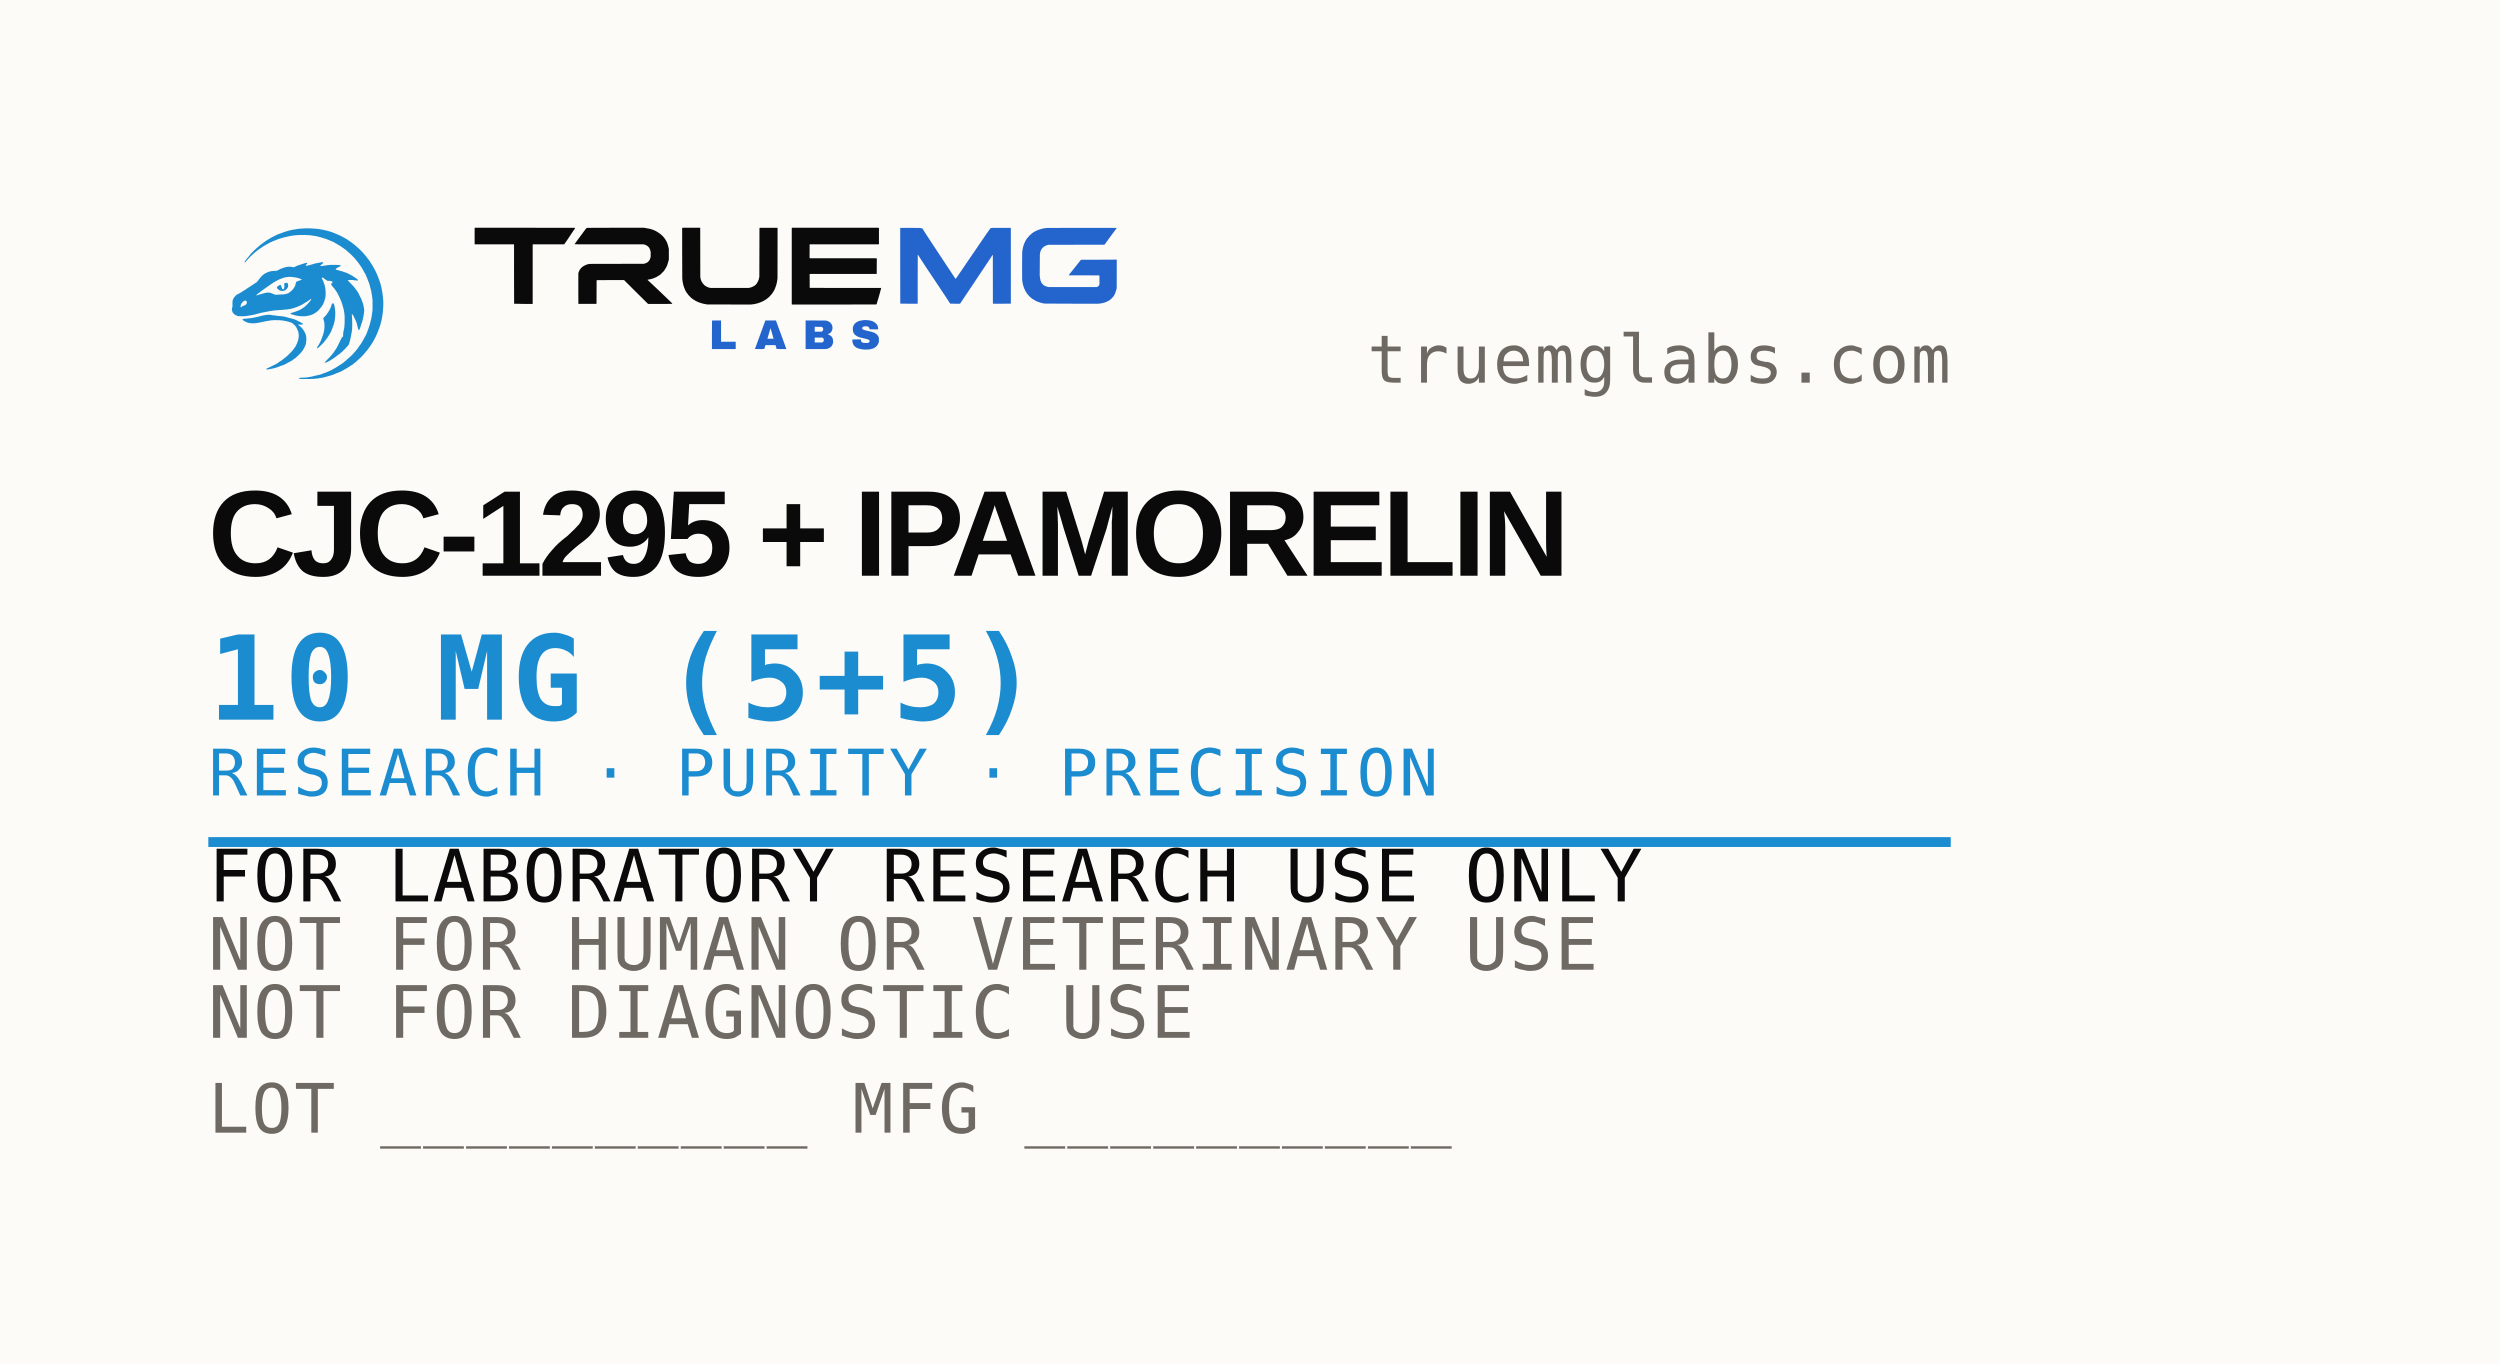
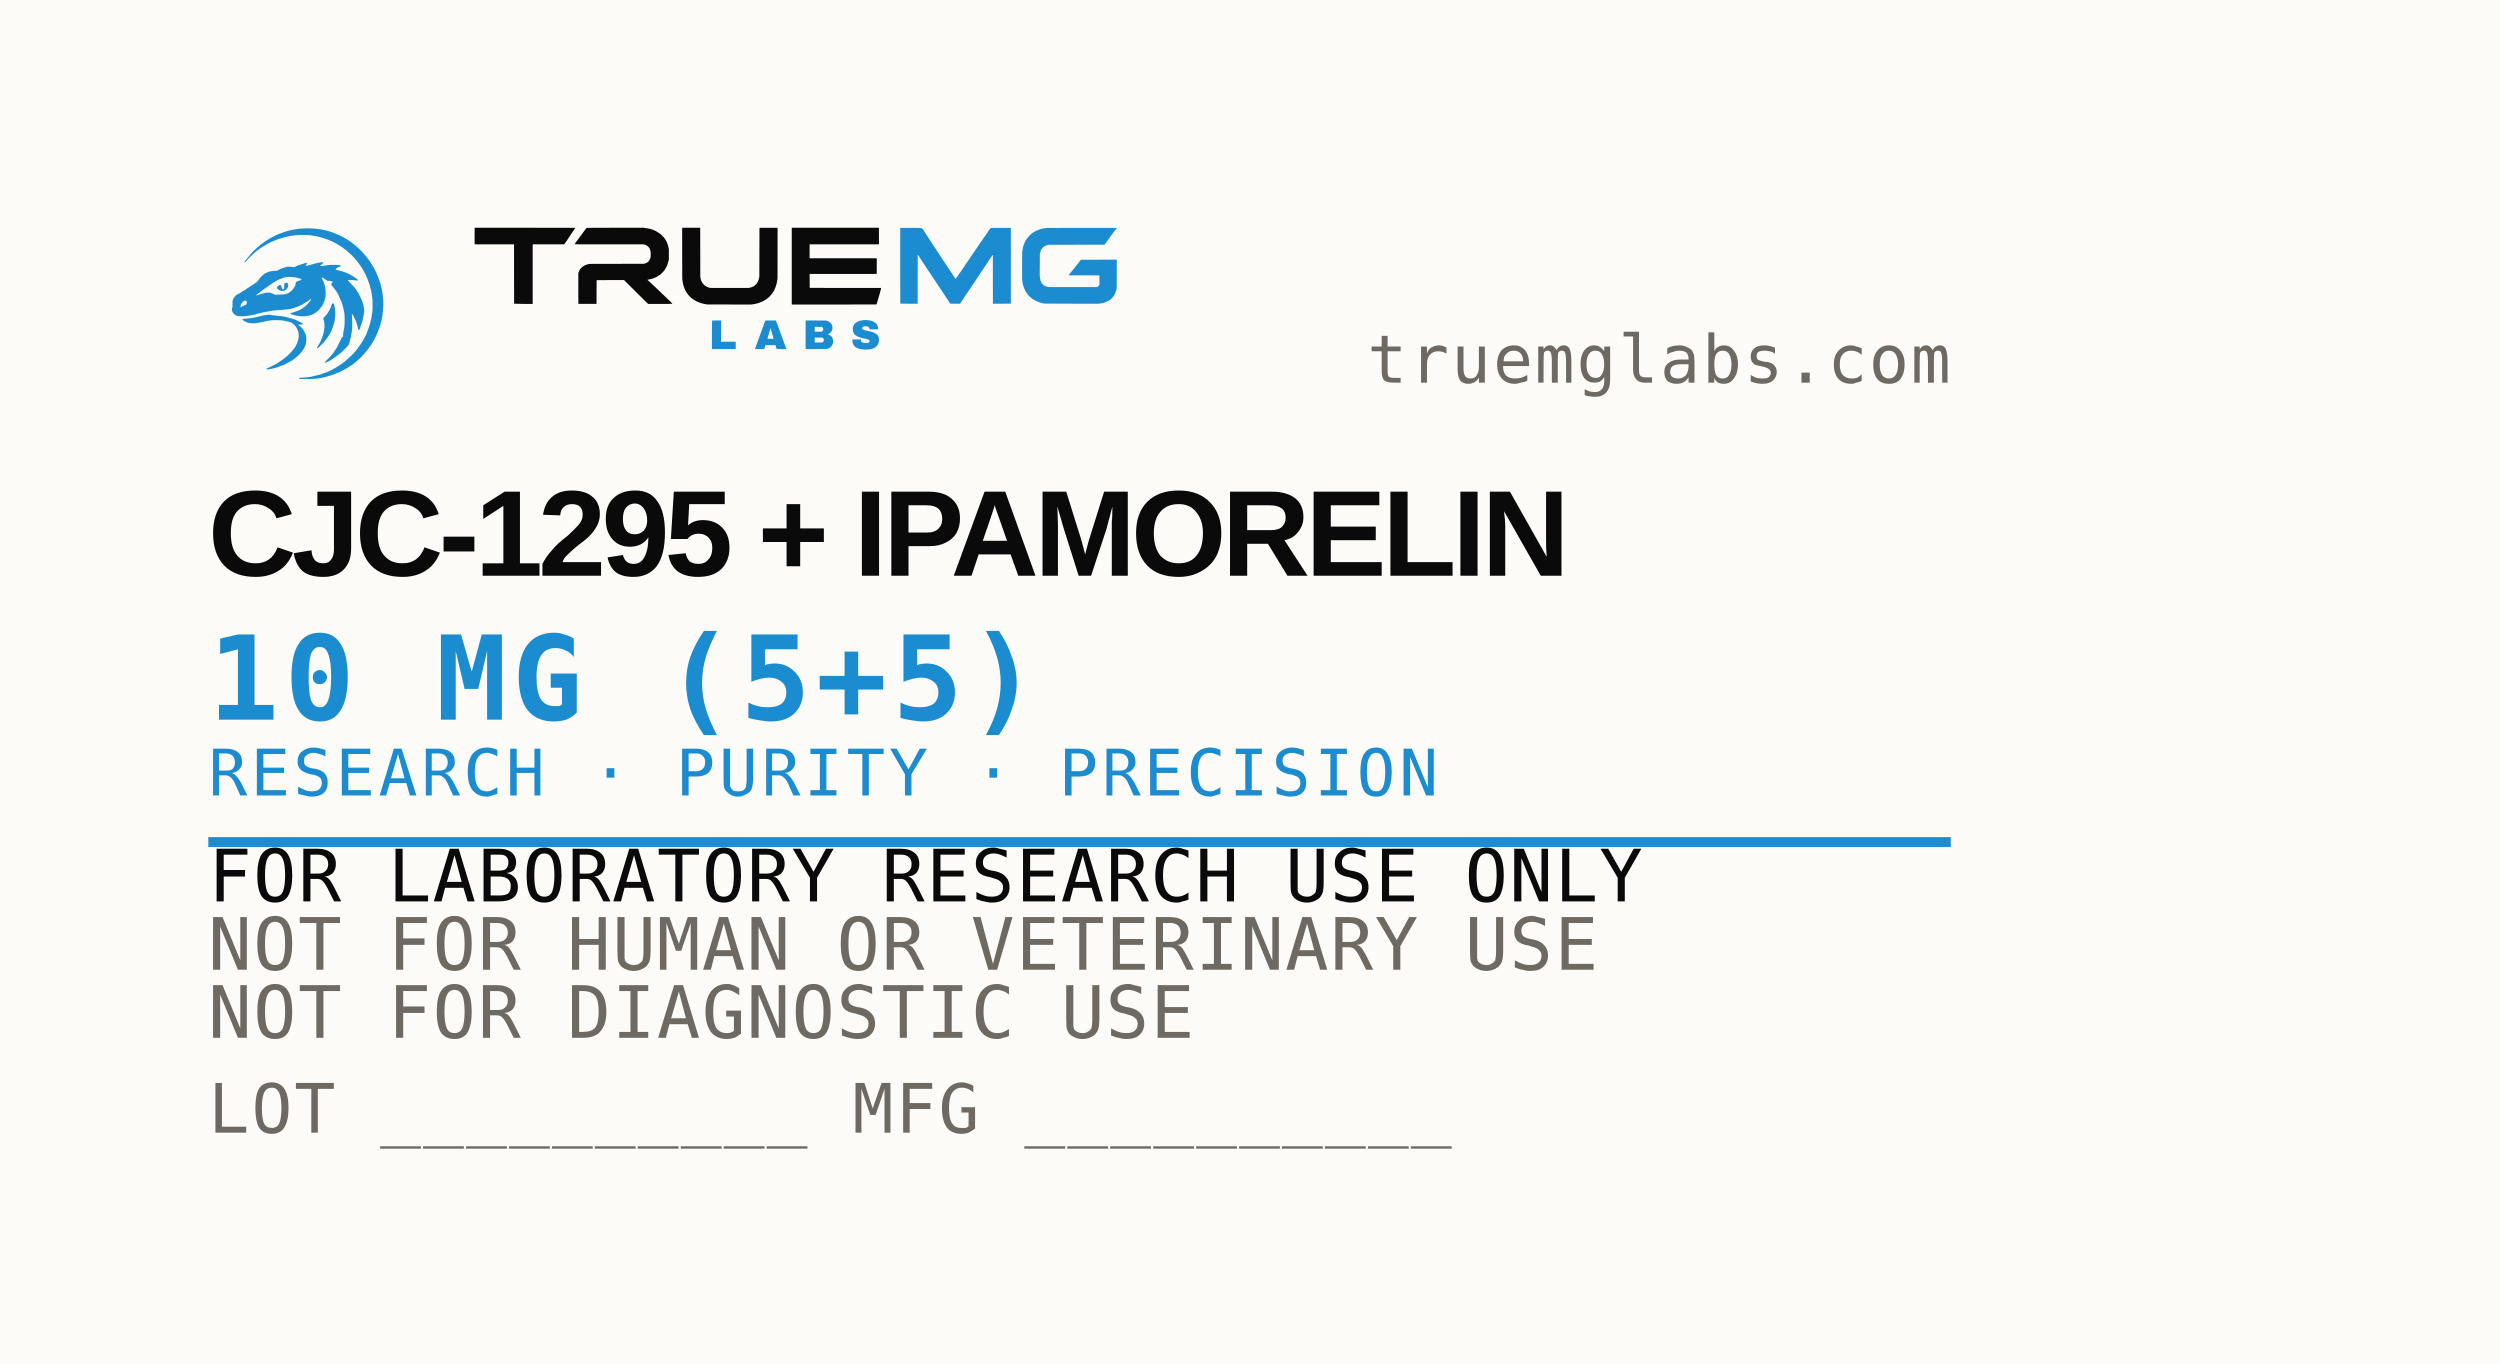
<svg xmlns="http://www.w3.org/2000/svg" width="66.0mm" height="36.0mm" viewBox="0 0 66.0 36.0">
  <rect x="0" y="0" width="66.0" height="36.0" fill="#FCFBF8" />
  <g transform="translate(5.500,5.300) scale(0.0035)">
    <g transform="translate(0,1600) scale(0.5673759,-0.5673759)" fill="#1C8CD0" stroke="none">
      <path d="M1285 2453 c-13 0 -30 -1 -36 -2 -7 0 -17 -1 -23 -2 -26 -1 -32 -2 -58 -7 -8 -2 -22 -4 -31 -5 -9 -1 -24 -4 -34 -6 -10 -3 -21 -6 -26 -6 -5 -1 -12 -4 -16 -5 -5 -2 -15 -4 -22 -6 -7 -2 -17 -5 -22 -7 -5 -2 -13 -5 -18 -6 -5 -2 -12 -5 -15 -6 -3 -2 -12 -5 -18 -7 -7 -2 -14 -4 -15 -5 -2 -1 -8 -3 -14 -5 -5 -2 -12 -5 -15 -6 -2 -2 -7 -4 -10 -4 -6 -2 -15 -7 -21 -10 -1 -1 -6 -3 -9 -5 -4 -1 -9 -4 -12 -6 -4 -2 -9 -5 -13 -6 -3 -2 -8 -4 -10 -5 -2 -1 -7 -4 -12 -7 -12 -7 -19 -11 -30 -18 -5 -3 -10 -6 -10 -6 -1 0 -5 -2 -9 -5 -5 -3 -13 -9 -18 -12 -19 -12 -30 -19 -35 -24 -3 -3 -7 -6 -8 -7 -2 -1 -6 -3 -8 -6 -3 -2 -8 -5 -10 -7 -2 -1 -7 -4 -9 -6 -11 -9 -15 -13 -18 -15 -2 -2 -9 -7 -14 -12 -6 -6 -13 -12 -17 -15 -22 -18 -67 -61 -78 -75 -2 -4 -8 -10 -11 -13 -3 -4 -7 -8 -8 -10 -4 -6 -15 -20 -18 -22 -2 -2 -5 -6 -8 -9 -2 -4 -6 -8 -8 -10 -5 -6 -13 -15 -16 -20 -2 -3 -4 -6 -5 -7 -1 -1 -3 -4 -5 -6 -1 -3 -4 -8 -7 -11 -3 -4 -4 -6 -4 -9 0 -3 1 -4 4 -4 2 0 4 1 10 8 4 4 9 10 11 13 4 6 24 28 28 31 2 1 7 6 12 12 11 13 12 15 36 35 2 3 10 10 17 16 7 7 19 17 26 23 7 6 18 15 25 20 10 9 16 13 31 23 9 5 13 8 21 13 22 16 34 24 56 36 21 11 30 16 32 18 2 1 7 4 12 6 5 3 11 6 13 8 3 1 9 4 13 6 5 2 10 4 11 5 2 1 9 4 16 7 13 5 21 8 37 15 4 2 11 5 15 6 4 1 13 5 20 8 8 3 15 5 16 5 0 0 7 2 15 5 7 2 18 5 24 7 6 1 16 4 22 6 7 2 17 5 23 6 14 3 21 4 32 7 4 2 13 4 19 4 5 1 11 3 13 3 2 1 11 2 20 3 9 1 21 3 26 4 10 2 24 3 76 6 30 1 38 1 67 0 69 -2 94 -5 101 -8 1 0 5 -1 10 -1 4 -1 12 -2 19 -3 6 -1 17 -3 25 -4 8 -2 19 -4 24 -6 6 -2 16 -4 23 -6 8 -1 18 -4 24 -6 6 -2 11 -4 12 -4 2 0 17 -5 23 -8 2 0 9 -3 15 -4 6 -2 14 -5 17 -6 2 -2 9 -4 15 -6 6 -2 13 -4 16 -6 3 -2 10 -5 16 -7 6 -2 14 -6 19 -8 17 -8 34 -16 35 -16 0 0 5 -3 9 -6 5 -3 11 -6 14 -8 2 -1 6 -3 8 -4 1 -2 5 -4 8 -5 3 -2 8 -5 10 -7 4 -3 23 -13 34 -19 2 -1 5 -3 7 -5 3 -2 7 -5 9 -6 2 -1 7 -5 12 -9 5 -4 11 -8 15 -10 3 -3 7 -6 9 -8 3 -1 7 -4 11 -6 3 -3 8 -7 12 -10 3 -3 9 -9 14 -13 37 -32 31 -26 60 -54 33 -33 48 -49 67 -74 9 -12 13 -17 22 -28 2 -3 7 -10 12 -17 11 -16 19 -28 24 -34 2 -3 6 -8 8 -13 2 -4 5 -8 6 -9 0 -1 2 -4 3 -6 1 -2 5 -8 7 -12 7 -12 14 -25 19 -35 2 -5 6 -11 8 -13 2 -3 5 -9 7 -13 2 -5 4 -9 5 -11 1 -2 12 -27 16 -38 1 -4 3 -9 5 -11 2 -5 8 -22 8 -24 0 -1 2 -6 5 -11 3 -6 6 -15 8 -20 1 -5 4 -14 6 -19 1 -5 4 -13 5 -18 1 -5 3 -12 4 -16 3 -7 10 -37 12 -45 0 -3 1 -7 2 -10 1 -4 2 -9 2 -12 1 -7 6 -33 9 -52 3 -16 6 -39 7 -57 1 -21 1 -101 0 -122 -1 -23 -5 -52 -8 -66 0 -4 -2 -13 -3 -22 -2 -16 -5 -33 -7 -40 -1 -2 -3 -9 -4 -14 -1 -6 -3 -13 -4 -16 -4 -14 -8 -31 -10 -41 -2 -5 -4 -12 -5 -15 -1 -3 -4 -11 -6 -18 -1 -7 -4 -16 -6 -20 -2 -4 -5 -12 -6 -16 -3 -10 -11 -30 -15 -40 -2 -4 -6 -13 -8 -21 -3 -7 -7 -14 -8 -16 -1 -1 -3 -5 -5 -9 -2 -4 -5 -9 -7 -12 -2 -3 -6 -9 -8 -14 -2 -5 -4 -9 -5 -10 -2 -3 -13 -22 -16 -30 -3 -4 -5 -9 -7 -11 -1 -3 -4 -7 -6 -10 -1 -3 -5 -8 -7 -12 -7 -9 -19 -26 -36 -50 -5 -8 -11 -16 -13 -20 -3 -3 -9 -11 -14 -17 -20 -25 -24 -30 -42 -49 -23 -23 -37 -37 -45 -44 -4 -2 -11 -8 -16 -13 -14 -14 -34 -32 -39 -36 -3 -3 -9 -8 -14 -11 -22 -20 -38 -31 -62 -45 -17 -10 -24 -14 -29 -19 -6 -5 -8 -6 -33 -20 -8 -4 -17 -10 -21 -12 -4 -2 -11 -6 -16 -9 -4 -2 -9 -5 -10 -6 -2 -2 -12 -7 -16 -8 -2 -1 -8 -3 -12 -5 -4 -2 -11 -5 -14 -7 -4 -1 -11 -4 -17 -7 -5 -3 -10 -5 -11 -5 0 0 -4 -1 -8 -3 -8 -3 -22 -8 -24 -8 -1 0 -6 -2 -13 -5 -6 -3 -17 -7 -23 -9 -7 -2 -14 -4 -16 -5 -2 -1 -7 -2 -10 -3 -31 -7 -48 -11 -51 -12 -1 -1 -6 -2 -12 -2 -5 -1 -13 -3 -17 -5 -4 -1 -12 -3 -17 -4 -6 -1 -14 -3 -19 -4 -8 -2 -29 -5 -55 -9 -14 -2 -21 -2 -66 -3 -20 -1 -29 -2 -34 -6 -4 -2 -5 -3 -2 -5 2 -2 6 -4 18 -6 8 -1 17 -1 73 -1 70 0 109 1 141 6 3 1 11 1 17 2 5 1 14 2 20 3 6 2 16 3 23 4 6 1 14 2 17 2 3 1 10 3 16 4 6 1 15 3 20 5 4 2 12 3 16 4 4 1 11 2 14 4 4 1 12 3 17 5 14 3 16 4 29 8 6 2 15 5 19 6 3 1 9 3 12 4 4 2 9 4 13 5 8 2 16 6 22 9 3 3 6 4 16 7 4 1 10 3 13 5 3 2 11 5 17 7 13 4 51 22 58 28 3 2 9 6 13 8 5 2 11 6 15 8 13 8 29 17 29 17 1 0 4 2 7 4 3 3 8 6 10 7 3 2 7 5 11 7 9 7 20 14 26 16 3 2 6 4 8 6 2 1 5 4 8 5 2 2 5 5 8 7 2 2 6 5 8 7 8 5 32 26 41 35 5 4 10 9 12 10 5 4 26 24 43 41 19 19 30 31 47 52 7 8 15 17 18 21 3 3 7 8 10 11 2 3 5 7 7 9 2 3 5 7 8 11 2 3 5 8 6 10 2 2 5 6 6 8 2 2 4 6 6 7 1 1 4 5 6 9 3 4 7 10 11 15 3 5 8 13 11 18 3 4 7 10 8 12 2 3 5 7 7 10 1 3 3 7 4 8 2 3 17 29 17 30 0 1 19 39 21 42 1 2 4 7 6 12 2 5 4 11 6 14 4 7 16 36 18 44 1 4 4 10 5 14 2 3 4 9 5 13 1 4 4 11 6 16 9 25 17 50 20 65 2 9 5 20 6 24 2 4 3 11 4 15 1 4 2 13 3 21 2 7 4 18 5 24 1 6 2 17 3 23 1 13 2 17 4 31 0 5 1 14 2 20 0 5 2 17 2 26 3 26 4 63 3 90 0 13 -1 24 -1 25 -1 0 -1 5 -1 11 0 14 -3 40 -7 64 0 5 -1 14 -2 20 -1 6 -2 13 -2 16 -3 11 -4 16 -7 32 -4 27 -4 28 -7 36 -1 4 -3 11 -4 16 -4 19 -13 48 -20 66 -2 6 -5 13 -6 17 -1 4 -4 12 -7 18 -2 6 -5 14 -6 18 -3 7 -8 19 -15 34 -2 4 -6 12 -7 17 -2 4 -4 10 -6 12 -2 2 -4 7 -5 11 -5 11 -16 33 -20 38 -1 3 -4 7 -6 10 -1 4 -7 13 -12 21 -6 9 -11 17 -12 19 -1 3 -6 11 -11 18 -4 7 -9 16 -11 18 -1 2 -4 7 -7 10 -2 3 -8 11 -12 17 -5 6 -10 13 -12 15 -2 3 -6 9 -11 15 -12 17 -18 24 -31 38 -7 8 -15 17 -18 21 -4 4 -14 15 -22 23 -9 9 -19 19 -21 22 -5 5 -25 24 -28 26 -2 1 -10 9 -20 17 -9 9 -20 19 -24 22 -10 7 -16 11 -23 17 -3 3 -8 6 -10 8 -3 2 -9 6 -13 10 -12 9 -41 29 -53 36 -4 2 -9 5 -11 7 -4 2 -9 5 -17 10 -2 1 -7 4 -13 7 -6 3 -12 6 -14 7 -2 2 -6 3 -8 5 -2 1 -8 3 -12 6 -4 2 -9 5 -12 6 -3 1 -9 4 -13 6 -7 5 -20 10 -39 17 -5 2 -11 5 -15 7 -7 3 -16 7 -18 7 0 0 -4 2 -8 3 -11 6 -14 7 -23 9 -4 1 -11 4 -16 6 -5 1 -13 4 -18 5 -16 4 -25 7 -32 9 -4 1 -11 3 -16 4 -10 2 -19 4 -25 6 -3 1 -7 2 -10 2 -4 1 -14 2 -23 4 -16 2 -22 3 -42 7 -10 2 -44 5 -52 5 -4 0 -14 1 -21 1 -17 2 -71 3 -103 2z" />
      <path d="M1503 2002 c-19 -3 -77 -14 -80 -15 -1 -1 -10 -3 -20 -6 -9 -2 -20 -5 -23 -7 -4 -1 -11 -3 -16 -4 -10 -2 -22 -5 -32 -9 -4 -2 -10 -3 -17 -4 -16 -1 -18 -1 -20 1 -3 3 0 7 10 17 l10 10 0 3 c0 5 -3 7 -8 7 -4 0 -22 -4 -31 -7 -4 -1 -10 -3 -14 -5 -5 -1 -14 -4 -20 -6 -7 -3 -15 -6 -18 -6 -7 -2 -21 -7 -37 -12 -10 -4 -26 -11 -34 -16 -2 -1 -7 -3 -10 -5 l-5 -2 -6 1 c-4 0 -10 2 -15 2 -32 6 -61 6 -81 0 -3 0 -11 -2 -17 -4 -15 -4 -17 -5 -24 -8 -3 -2 -11 -4 -17 -6 -12 -4 -32 -13 -48 -22 -5 -3 -12 -7 -14 -8 l-4 -2 -27 -1 c-32 -1 -55 -4 -68 -8 -5 -2 -13 -4 -17 -6 -13 -4 -35 -14 -46 -20 -12 -7 -29 -20 -47 -38 -6 -5 -18 -20 -25 -29 -3 -4 -7 -9 -9 -12 -6 -7 -11 -14 -17 -23 -4 -6 -6 -9 -13 -14 -5 -3 -10 -7 -12 -8 -4 -2 -23 -15 -29 -19 -1 -1 -5 -3 -7 -5 -3 -1 -9 -5 -12 -8 -4 -2 -11 -7 -17 -11 -6 -4 -18 -11 -27 -18 -9 -6 -18 -11 -20 -12 -1 -1 -5 -4 -8 -6 -2 -2 -7 -5 -9 -7 -3 -1 -7 -3 -9 -5 -2 -2 -6 -4 -9 -6 -3 -1 -8 -4 -11 -6 -3 -2 -10 -7 -16 -10 -7 -4 -15 -10 -19 -13 -5 -3 -15 -9 -23 -14 -9 -4 -17 -8 -19 -10 -2 -1 -7 -3 -11 -5 -12 -5 -19 -11 -34 -30 -2 -3 -5 -7 -7 -9 -7 -8 -9 -11 -14 -23 -3 -6 -6 -15 -7 -21 l-2 -11 0 -24 c1 -42 0 -47 -1 -51 -5 -14 -6 -17 -7 -26 0 -5 0 -12 1 -16 1 -7 7 -24 9 -28 6 -11 23 -27 35 -34 7 -5 29 -14 38 -16 8 -2 86 -2 98 0 3 1 12 2 18 3 6 0 13 1 14 2 2 1 12 2 22 4 10 1 22 3 27 4 5 1 14 3 20 4 6 2 15 4 20 4 5 1 13 3 18 5 12 4 18 6 32 9 7 1 15 3 18 4 6 3 8 3 33 8 8 2 19 4 23 5 9 2 19 4 34 6 6 1 15 3 20 4 6 2 15 4 22 5 15 2 47 7 48 7 0 1 5 1 11 1 6 1 18 2 28 3 19 2 53 5 72 5 18 1 40 3 46 4 3 1 13 2 22 2 16 2 24 3 49 7 5 0 13 2 17 4 4 1 10 3 14 4 14 3 43 13 61 20 5 3 10 5 11 5 1 0 6 2 11 5 5 3 13 6 18 8 5 2 9 4 10 5 1 0 6 3 11 5 12 6 25 14 30 18 3 2 8 5 10 7 3 1 11 6 18 10 8 5 15 9 17 10 6 3 28 19 33 24 7 6 12 9 15 7 2 -2 -1 -11 -6 -16 -1 -1 -4 -6 -7 -9 -12 -17 -18 -24 -45 -52 -19 -18 -32 -30 -35 -32 -3 -2 -11 -7 -18 -11 -6 -5 -12 -9 -14 -10 -1 -1 -6 -4 -10 -6 -11 -7 -31 -16 -44 -21 -6 -2 -12 -5 -14 -5 -1 -1 -9 -4 -16 -6 -7 -2 -14 -5 -16 -6 -2 0 -9 -2 -14 -4 -14 -3 -27 -7 -30 -9 -2 0 -4 -2 -5 -3 l-1 -3 1 -3 c2 -4 7 -7 22 -10 6 -2 14 -4 20 -6 43 -13 80 -18 127 -18 32 0 42 1 73 9 6 1 13 3 16 3 5 1 13 4 18 7 3 1 7 3 10 3 3 1 8 3 11 5 2 1 8 5 13 7 5 3 10 6 12 7 1 2 5 4 9 6 9 4 22 15 39 31 13 14 33 37 41 48 2 2 6 9 9 14 14 19 29 55 36 85 2 7 3 14 4 14 1 3 4 16 5 24 1 5 1 22 2 37 0 33 -2 61 -6 79 -2 6 -4 17 -5 23 -1 7 -3 16 -5 19 -1 4 -4 12 -6 17 -2 6 -5 14 -7 19 -3 5 -5 11 -6 13 -1 3 -6 15 -14 31 -3 7 -3 9 -2 11 1 5 11 4 19 -2 2 -2 6 -5 9 -6 4 -2 24 -17 27 -20 3 -2 18 -12 21 -13 2 -1 9 -1 18 0 11 0 16 0 22 -1 18 -4 27 -10 27 -17 0 -5 -2 -7 -10 -13 -7 -5 -9 -8 -9 -14 0 -4 1 -6 8 -17 5 -6 12 -15 17 -20 10 -11 15 -17 22 -27 3 -5 8 -12 11 -16 3 -5 7 -10 9 -13 1 -2 4 -6 5 -8 2 -2 4 -5 6 -8 3 -4 14 -26 24 -46 3 -7 7 -14 8 -17 6 -12 18 -40 21 -48 2 -5 5 -13 7 -18 2 -5 5 -14 6 -19 2 -5 4 -14 6 -19 14 -49 16 -56 19 -73 0 -5 2 -15 4 -21 2 -14 4 -24 6 -53 1 -25 1 -38 0 -84 -2 -55 -3 -64 -10 -95 0 -4 -2 -12 -3 -17 -1 -5 -2 -11 -3 -12 -3 -9 -4 -22 -4 -41 l0 -20 -5 -5 c-2 -3 -6 -6 -7 -7 -5 -3 -11 -14 -15 -23 -2 -7 -30 -64 -41 -84 -1 -2 -4 -8 -7 -14 -3 -7 -8 -15 -10 -19 -3 -4 -7 -9 -8 -12 -11 -16 -15 -23 -18 -27 -1 -2 -4 -7 -6 -9 -1 -3 -3 -7 -4 -8 -3 -5 -18 -24 -33 -40 -2 -2 -5 -7 -7 -9 -7 -10 -35 -39 -64 -68 -17 -17 -22 -24 -19 -27 1 -1 2 -1 6 1 3 0 8 2 13 4 5 2 9 4 10 4 2 1 7 4 13 6 12 5 28 14 35 19 2 2 7 5 11 8 3 2 8 5 12 7 11 8 22 15 25 16 4 3 17 12 23 17 2 2 6 5 9 7 2 2 6 5 8 7 2 1 7 5 12 7 8 6 17 12 38 31 7 6 16 13 19 16 3 2 6 5 7 7 2 2 7 7 12 12 6 4 11 9 12 11 1 1 7 7 12 13 13 13 35 38 38 43 6 8 8 14 10 23 1 6 4 15 6 21 2 6 4 17 6 24 1 6 3 16 5 21 3 9 6 25 8 41 1 4 2 11 3 15 9 38 13 79 12 138 0 48 -2 87 -4 103 -2 18 -3 23 0 25 1 1 2 1 4 -1 3 -2 9 -10 14 -19 2 -4 5 -11 7 -14 7 -12 18 -34 21 -43 2 -5 4 -11 6 -13 1 -2 4 -10 6 -17 2 -7 5 -14 6 -15 2 -4 13 -51 17 -69 3 -16 5 -20 9 -21 4 0 10 5 12 11 1 2 4 11 7 18 2 8 5 17 7 20 1 2 3 9 4 15 2 5 5 14 7 19 2 5 5 13 6 18 1 4 3 11 5 15 1 3 3 13 5 21 2 8 4 19 6 26 4 14 6 24 8 41 2 16 3 30 5 40 3 12 2 24 -1 39 -2 7 -4 18 -4 24 -1 6 -3 17 -5 24 -2 7 -4 15 -4 17 -1 6 -6 21 -11 32 -2 4 -4 11 -6 16 -2 5 -4 11 -5 14 -2 3 -4 7 -5 10 -6 15 -32 66 -39 78 -5 6 -9 13 -10 14 -1 2 -3 6 -6 10 -3 3 -8 11 -13 18 -9 14 -18 25 -39 49 -10 12 -50 53 -61 63 -7 5 -8 9 -3 12 2 1 6 2 22 2 28 1 44 0 77 -6 26 -4 31 -3 31 3 0 7 -4 11 -21 22 -6 5 -16 11 -21 15 -18 12 -32 21 -34 22 -4 1 -14 7 -17 9 -2 1 -6 4 -10 6 -4 1 -10 4 -13 7 -4 2 -8 4 -8 4 -1 0 -5 2 -11 5 -17 8 -31 13 -50 19 -7 2 -15 5 -17 6 -3 1 -10 3 -17 5 -24 6 -29 7 -36 10 -5 1 -10 3 -12 3 -15 3 -27 7 -28 10 -2 3 -1 6 1 9 2 1 18 12 31 20 3 2 10 5 15 7 10 3 17 8 19 12 1 3 -1 7 -4 8 -10 5 -126 7 -167 2 -4 0 -12 -2 -16 -3 -5 -1 -14 -2 -20 -3 -7 -1 -18 -2 -25 -4 -23 -4 -36 -4 -38 0 -2 4 0 7 6 11 12 8 28 22 30 26 2 4 2 6 0 8 -3 3 -4 3 -10 3 -4 0 -10 -1 -13 -1z m-398 -195 c16 -1 28 -3 37 -4 3 -1 11 -2 19 -3 17 -3 21 -4 31 -7 5 -2 16 -5 24 -8 16 -5 23 -8 23 -11 2 -5 -1 -7 -15 -10 -18 -5 -43 -14 -48 -17 -6 -4 -11 -10 -12 -14 0 -2 -2 -10 -3 -18 -3 -17 -10 -34 -18 -46 -11 -18 -28 -39 -38 -46 -24 -20 -30 -24 -34 -27 -2 -1 -5 -3 -6 -4 -3 -2 -11 -5 -19 -7 -5 -1 -14 -3 -19 -5 -11 -4 -31 -6 -78 -7 -23 0 -36 -1 -38 -2 -4 -2 -18 -1 -25 1 -3 1 -9 3 -13 5 -5 1 -12 4 -16 6 -17 9 -28 12 -42 15 -8 2 -32 2 -42 0 -12 -2 -31 -6 -40 -9 -4 -2 -10 -3 -13 -4 -4 -1 -11 -3 -17 -5 -7 -2 -15 -4 -18 -5 -4 -1 -12 -3 -18 -5 -6 -2 -13 -5 -16 -6 -6 -2 -13 -3 -15 -2 -1 2 4 7 10 12 4 3 9 7 11 9 2 2 7 6 11 8 4 3 9 7 13 10 3 3 9 8 14 11 4 3 10 8 13 10 7 5 15 11 25 18 4 2 9 6 11 8 4 4 8 7 24 17 9 6 18 12 24 17 3 2 8 6 12 8 3 2 7 5 9 6 1 2 6 5 9 7 4 2 13 8 19 13 7 5 15 10 18 11 3 2 7 4 9 6 2 1 6 4 10 6 3 2 7 5 10 6 7 5 45 26 52 28 2 1 8 3 14 6 6 3 15 6 19 7 5 2 13 5 18 7 5 2 12 4 16 5 3 1 10 2 16 4 17 3 29 5 44 6 15 1 17 1 38 -1z m-605 -316 c9 -4 12 -11 12 -23 l0 -9 -4 -8 c-6 -12 -15 -18 -30 -23 -13 -3 -28 -11 -32 -16 -8 -9 -16 -10 -18 0 -1 5 3 24 7 33 7 14 26 36 36 41 13 7 22 9 29 5z" />
      <path d="M1024 1727 c-10 -2 -12 -4 -14 -9 -2 -6 -2 -9 0 -19 3 -11 2 -28 -3 -43 -3 -10 -9 -16 -15 -14 -3 0 -9 6 -12 12 -2 5 -12 32 -13 37 -2 8 -8 13 -14 11 -1 0 -5 -2 -8 -4 -3 -2 -7 -5 -10 -7 -8 -4 -19 -13 -21 -17 -3 -4 -3 -11 -1 -16 3 -6 22 -23 28 -26 24 -11 47 -15 64 -9 15 5 33 17 39 28 2 2 5 6 7 9 5 5 7 12 10 23 1 8 1 10 0 17 -2 10 -5 22 -8 25 -4 6 -15 6 -29 2z" />
      <path d="M1650 1456 c-5 -2 -8 -7 -10 -15 -1 -4 -3 -9 -4 -12 -1 -2 -3 -8 -4 -13 -2 -5 -4 -10 -4 -11 -1 -2 -4 -9 -7 -16 -3 -7 -6 -15 -8 -17 -1 -3 -4 -7 -5 -9 -4 -8 -15 -26 -19 -31 -2 -3 -5 -8 -8 -12 -6 -10 -13 -19 -27 -33 -14 -13 -22 -23 -25 -30 l-1 -4 3 -10 c2 -5 3 -12 4 -15 1 -4 2 -9 3 -12 1 -3 2 -10 3 -15 1 -6 2 -12 2 -14 2 -6 2 -53 0 -58 0 -3 -1 -10 -2 -17 0 -7 -2 -14 -2 -17 -2 -3 -2 -6 -5 -26 -1 -4 -2 -10 -4 -13 -1 -3 -3 -9 -4 -13 -1 -7 -6 -21 -11 -31 -1 -4 -4 -10 -5 -15 -1 -5 -4 -13 -6 -17 -2 -4 -4 -9 -5 -11 -1 -3 -3 -8 -5 -12 -2 -4 -5 -11 -6 -14 -2 -4 -4 -9 -6 -11 -1 -3 -4 -8 -6 -12 -2 -3 -6 -10 -8 -14 -16 -23 -24 -38 -24 -42 0 -5 2 -7 6 -5 1 1 4 2 5 3 5 2 14 10 24 19 31 30 47 47 53 53 4 5 9 11 11 13 3 3 6 8 8 11 9 12 12 16 16 21 3 2 6 7 8 10 2 2 4 6 6 7 1 2 3 6 5 9 2 3 5 9 8 13 3 3 8 10 10 15 2 4 7 12 10 16 3 5 7 12 9 16 2 5 5 11 7 13 1 3 3 8 5 12 2 4 5 13 8 19 8 20 9 22 12 33 2 5 5 13 7 18 2 4 4 10 5 14 1 4 2 11 4 16 2 5 4 13 5 19 1 6 3 13 4 16 0 2 2 12 2 21 1 9 3 25 4 36 3 29 3 57 -1 89 -1 6 -2 15 -3 21 -2 17 -9 50 -13 57 -3 6 -11 9 -19 7z" />
      <path d="M786 1304 c-6 0 -13 -1 -16 -2 -3 -1 -13 -2 -22 -4 -10 -1 -19 -2 -21 -3 -5 -2 -33 -9 -43 -11 -5 -1 -12 -3 -15 -4 -4 -1 -16 -4 -27 -6 -32 -6 -36 -7 -44 -9 -4 -1 -11 -2 -15 -3 -38 -5 -47 -6 -60 -7 -19 -2 -27 -3 -45 -4 -18 -1 -22 -2 -24 -6 0 -4 2 -8 10 -15 10 -9 19 -14 43 -24 14 -7 20 -8 48 -13 29 -4 70 -3 97 3 4 1 11 2 15 2 9 1 27 5 29 6 2 1 13 4 35 7 11 2 22 5 25 6 6 1 13 3 41 7 11 2 24 4 31 5 22 4 57 5 114 3 22 -1 29 -1 39 -3 7 -2 18 -4 24 -4 20 -3 24 -4 36 -7 6 -2 15 -4 21 -5 19 -6 24 -7 31 -10 3 -1 8 -3 10 -3 4 -1 9 -4 16 -10 28 -22 35 -29 43 -42 2 -3 5 -7 6 -8 4 -5 16 -32 20 -44 2 -5 5 -11 6 -13 2 -6 4 -11 6 -31 3 -20 3 -33 0 -53 -3 -20 -2 -19 -7 -34 -2 -7 -5 -15 -6 -19 -1 -6 -13 -35 -17 -40 0 -1 -3 -7 -6 -13 -5 -10 -13 -23 -18 -28 -1 -1 -4 -5 -6 -9 -3 -4 -9 -12 -15 -19 -5 -6 -11 -14 -13 -17 -4 -5 -59 -60 -64 -64 -2 -1 -6 -4 -8 -6 -5 -5 -29 -24 -35 -28 -2 -1 -6 -5 -9 -7 -8 -8 -19 -16 -26 -20 -4 -1 -7 -3 -7 -4 -1 -1 -9 -7 -21 -14 -6 -4 -14 -10 -17 -12 -8 -7 -20 -13 -27 -17 -4 -2 -8 -4 -10 -5 -1 -1 -6 -3 -11 -5 -4 -2 -14 -7 -22 -11 -37 -19 -46 -23 -53 -26 -10 -3 -31 -14 -32 -16 -1 -2 -1 -3 0 -5 1 -1 2 -2 7 -3 10 -1 25 1 51 7 7 2 16 3 21 4 4 1 12 2 17 4 4 1 12 3 16 4 12 2 53 16 65 22 4 3 9 5 10 5 1 0 26 8 42 13 8 3 32 15 36 18 2 1 6 3 9 5 3 1 8 4 11 6 3 2 9 5 14 8 5 2 13 6 18 9 4 2 12 7 17 9 4 3 10 7 12 8 3 2 7 5 10 7 2 2 6 5 8 7 3 3 9 7 25 17 4 3 18 16 35 32 28 28 37 37 43 46 2 2 5 6 7 8 2 2 5 6 6 8 2 3 5 8 8 11 2 3 8 13 12 21 4 9 8 17 10 19 2 3 9 18 13 29 5 14 5 18 9 56 2 15 1 35 0 47 -1 5 -2 12 -2 15 -1 8 -6 24 -11 34 -2 4 -4 8 -4 9 0 1 -5 11 -7 13 -1 1 -4 6 -6 11 -9 17 -23 35 -40 51 -12 11 -18 16 -28 22 -11 6 -14 10 -8 12 3 1 7 1 31 0 21 0 26 0 29 3 3 3 3 7 0 10 -6 5 -22 14 -34 20 -15 7 -38 18 -45 22 -10 5 -17 8 -26 12 -6 2 -13 4 -17 6 -4 1 -12 3 -18 5 -7 2 -15 4 -18 5 -4 1 -12 3 -19 4 -6 2 -16 4 -21 6 -5 2 -12 4 -17 5 -5 0 -12 2 -17 4 -17 5 -32 7 -60 10 -23 1 -60 6 -66 7 -9 2 -24 4 -30 4 -11 0 -31 3 -41 6 -7 2 -22 2 -41 1z" />
    </g>
  </g>
  <g transform="translate(12.500,6.000) scale(0.003017)">
    <g transform="translate(0,681) scale(0.025,-0.025)" stroke="none">
      <g fill="#0A0A0B">
        <path d="M465 27020 l-58 -59 -15 -2770 c-8 -1524 0 -2802 18 -2841 l33 -70 6816 0 6815 0 61 -61 61 -61 -3 -10322 c-2 -5867 12 -10336 32 -10355 19 -18 1457 -45 3195 -61 l3160 -28 70 77 70 78 0 10325 0 10325 77 42 78 41 5439 0 5440 0 86 110 c125 160 843 1198 1065 1538 295 455 724 1099 1709 2569 l910 1356 -12 104 -12 103 -17488 9 -17488 9 -59 -58z" />
        <path d="M39653 27037 c-49 -18 -221 -200 -384 -405 -458 -576 -1855 -2468 -2161 -2925 -179 -268 -743 -1037 -1416 -1929 -166 -221 -278 -407 -266 -440 l22 -57 12086 -12 12086 -12 278 -88 c640 -203 1152 -536 1485 -965 307 -395 445 -712 569 -1304 l66 -320 0 -800 0 -800 -66 -300 c-181 -812 -569 -1408 -1152 -1768 -273 -168 -352 -202 -789 -341 l-351 -111 -9580 -21 -9580 -22 -300 -72 c-898 -215 -1753 -647 -2317 -1169 -555 -514 -833 -960 -1109 -1776 l-74 -220 -9 -5315 c-6 -2923 5 -5341 24 -5374 l33 -60 3113 -1 3113 0 48 65 47 66 6 4063 c3 2235 15 4080 27 4100 13 21 2011 36 4813 36 l4790 0 4138 -4134 c2275 -2274 4176 -4155 4224 -4180 l88 -46 3836 0 c2110 0 4003 12 4207 26 l369 26 19 50 c22 57 -449 537 -1427 1453 -693 648 -3219 3069 -3680 3525 -144 143 -513 492 -821 776 -307 284 -765 716 -1018 960 -460 444 -678 647 -1334 1239 l-350 316 13 64 12 65 180 30 c98 16 287 47 419 68 1108 179 2211 624 3280 1324 l560 366 620 626 620 626 263 400 c457 695 732 1203 890 1648 218 612 370 1114 408 1352 14 88 56 250 92 360 l67 200 0 1860 0 1860 -67 280 c-37 154 -105 451 -152 660 -425 1916 -1544 3522 -3281 4711 -1373 939 -2719 1447 -4380 1652 -176 22 -437 66 -580 99 l-260 59 -9960 -6 c-5478 -3 -9999 -20 -10047 -38z" />
        <path d="M73081 27003 l-41 -78 3 -8632 c2 -4748 18 -8831 36 -9073 101 -1383 432 -2698 970 -3860 66 -143 137 -296 156 -340 20 -44 107 -188 194 -320 88 -132 189 -294 225 -360 209 -379 985 -1283 1459 -1702 967 -852 2219 -1538 3517 -1926 650 -194 1101 -302 1480 -354 165 -23 381 -62 480 -87 l180 -46 7678 -14 7679 -14 341 41 c875 105 996 127 1782 328 1078 274 2363 850 3164 1418 90 64 252 177 360 252 187 130 549 429 780 644 172 160 902 995 1009 1154 55 80 204 315 333 521 129 206 275 440 325 520 50 80 106 181 125 225 20 44 83 188 142 320 184 414 294 707 421 1120 67 220 148 481 179 580 32 99 77 306 101 460 24 154 62 337 84 406 22 69 70 384 107 700 l66 574 11 8700 12 8700 -51 100 -50 100 -3067 0 -3067 0 -52 -52 -52 -52 -24 -8508 -24 -8508 -44 -260 c-110 -664 -270 -1122 -588 -1684 -416 -734 -817 -1122 -1520 -1473 -547 -273 -643 -308 -1159 -424 l-449 -100 -6776 10 -6776 11 -200 71 c-110 39 -290 99 -400 133 -249 78 -763 334 -1012 503 -573 388 -1285 1345 -1482 1993 -23 77 -72 239 -109 360 -36 121 -85 364 -108 540 l-41 320 -14 8515 -13 8515 -45 55 -46 55 -3073 0 -3074 0 -42 -77z" />
        <path d="M111470 27037 l-70 -41 0 -13357 0 -13356 77 -42 78 -41 14699 0 c8085 0 14727 11 14761 23 73 29 147 254 589 1797 45 154 107 361 140 460 63 190 147 481 240 830 105 394 171 630 288 1030 333 1138 450 1584 428 1620 l-25 40 -12447 1 c-6847 0 -12469 14 -12496 31 l-47 30 -13 2367 -12 2367 52 52 52 52 11644 8 11643 7 44 44 44 44 13 2601 14 2601 -64 97 -64 98 -11636 0 -11636 0 -65 65 -65 65 9 2319 10 2320 55 55 56 56 12035 0 12036 0 42 77 41 78 0 2733 0 2734 -61 88 -61 87 -15129 1 -15129 0 -70 -41z" />
      </g>
-       <g fill="#2365CD">
+       <g fill="#1C8CD0">
        <path d="M149428 26991 l-69 -51 0 -13193 c0 -7256 10 -13210 23 -13230 14 -22 1228 -37 3012 -37 l2990 0 48 48 48 48 0 8485 c0 4667 11 8496 24 8510 51 51 137 -27 250 -225 101 -177 300 -490 866 -1360 66 -102 354 -541 640 -976 286 -435 601 -923 700 -1084 99 -162 321 -503 493 -760 172 -256 505 -753 740 -1103 235 -350 445 -663 467 -695 22 -31 510 -762 1084 -1623 574 -861 1170 -1754 1324 -1985 154 -231 405 -609 558 -840 153 -231 503 -754 776 -1163 274 -408 516 -772 538 -808 22 -36 195 -296 384 -577 189 -282 556 -836 816 -1232 1081 -1646 1205 -1838 1541 -2380 75 -121 155 -233 178 -249 22 -17 800 -30 1727 -30 l1686 -1 119 135 c65 75 217 295 338 490 237 384 977 1507 1354 2055 228 331 2457 3644 2617 3889 44 67 699 1051 1456 2187 757 1135 1423 2135 1480 2222 180 274 1884 2825 1961 2936 156 223 1269 1899 1393 2098 72 114 250 393 396 620 l265 412 64 -13 65 -12 10 -8456 10 -8455 45 -54 45 -54 3045 1 c1675 0 3068 15 3097 33 l52 33 3 9997 c2 5498 1 11430 -2 13183 l-5 3187 -64 64 -64 64 -3106 -3 -3106 -4 -378 -57 -379 -56 -90 -91 c-86 -86 -510 -688 -1208 -1715 -174 -255 -384 -561 -468 -680 -84 -119 -276 -396 -427 -616 -151 -220 -458 -665 -682 -990 -1061 -1535 -1504 -2184 -2993 -4392 -102 -151 -291 -424 -420 -606 -395 -558 -1826 -2658 -2692 -3952 -243 -363 -534 -795 -646 -960 -362 -533 -933 -1370 -1216 -1780 -151 -220 -481 -706 -734 -1080 -645 -958 -666 -976 -803 -710 -42 83 -173 285 -290 450 -117 165 -304 439 -414 609 -110 170 -319 485 -464 700 -262 388 -699 1050 -1710 2591 -288 440 -580 881 -649 980 -69 99 -254 378 -411 620 -158 242 -361 548 -451 680 -281 410 -2516 3790 -2639 3990 -64 104 -235 365 -380 580 -145 214 -333 498 -417 630 -84 132 -354 546 -599 920 -245 374 -615 940 -823 1259 -207 318 -435 660 -505 760 -71 99 -211 316 -313 481 -101 165 -291 462 -420 660 -130 198 -296 457 -368 575 -72 117 -167 271 -211 341 -44 69 -139 228 -212 352 -169 288 -192 306 -474 358 -129 23 -333 61 -454 84 l-220 41 -3341 16 -3341 15 -70 -51z" />
        <path d="M200748 27015 c-12 -12 -199 -36 -415 -54 -432 -34 -1041 -135 -1353 -224 -1056 -300 -1666 -529 -2360 -890 -1428 -741 -2792 -2118 -3512 -3547 -409 -812 -663 -1509 -787 -2160 -25 -132 -70 -357 -100 -500 -79 -379 -135 -742 -162 -1060 -43 -494 -55 -9253 -14 -9700 56 -610 149 -1204 259 -1660 102 -419 325 -1132 377 -1200 16 -22 80 -166 140 -320 130 -331 384 -846 530 -1076 305 -481 394 -610 605 -874 491 -615 1084 -1182 1642 -1570 290 -202 1442 -860 1505 -860 28 0 101 -26 164 -59 200 -104 621 -251 1093 -383 253 -70 546 -153 651 -184 105 -31 330 -75 500 -97 170 -23 390 -53 489 -68 99 -14 4347 -33 9440 -40 l9260 -14 540 64 c656 78 1322 222 1791 386 457 161 1227 540 1629 803 397 259 1101 959 1378 1369 420 622 746 1395 972 2303 l125 500 14 4945 15 4946 -71 71 -71 71 -1581 -27 c-870 -14 -3652 -26 -6184 -26 l-4603 0 -358 -430 c-730 -878 -909 -1102 -1673 -2099 -240 -314 -558 -715 -706 -891 -148 -176 -383 -466 -523 -644 -337 -431 -699 -871 -887 -1081 -88 -98 -148 -202 -140 -243 l14 -72 5305 -10 5304 -10 53 -64 53 -63 2 -1507 2 -1506 -91 -224 c-110 -274 -304 -474 -603 -623 l-226 -113 -8400 4 -8400 4 -320 70 c-469 102 -882 246 -1179 409 l-261 145 -360 364 -361 364 -139 260 c-255 475 -361 834 -439 1480 -25 209 -65 499 -88 643 l-43 264 25 3744 25 3744 40 105 c22 58 40 190 41 293 1 337 223 944 505 1380 483 748 1297 1294 2194 1474 l240 48 9794 23 9795 22 117 140 c64 77 166 212 225 299 139 203 491 691 749 1038 529 712 1029 1396 1202 1646 106 153 235 331 287 397 354 447 648 839 1069 1427 120 168 302 408 403 532 l184 226 -13 87 -12 88 -12145 8 c-6680 5 -12155 -1 -12167 -13z" />
      </g>
    </g>
    <g transform="translate(2086.5,811.8) scale(1.209881)">
-       <g transform="translate(0,214) scale(0.025,-0.025)" fill="#2365CD" stroke="none">
+       <g transform="translate(0,214) scale(0.025,-0.025)" fill="#1C8CD0" stroke="none">
        <g transform="translate(0.0,0)">
          <path d="M27 8413 c-15 -14 -27 -1877 -27 -4140 l0 -4113 3440 0 3440 0 0 1060 0 1060 -2120 0 -2120 0 0 3080 0 3080 -1293 0 c-712 0 -1306 -12 -1320 -27z" />
        </g>
        <g transform="translate(-21015.9,0)">
          <path d="M36449 8370 c-16 -38 -696 -1897 -1510 -4130 l-1482 -4060 1338 -11 c735 -5 1345 -2 1355 8 10 10 94 267 186 571 l167 552 1453 0 1453 0 166 -560 166 -560 1408 -11 1408 -10 -54 150 c-226 634 -2882 7899 -2925 8001 l-54 130 -1523 0 -1524 0 -28 -70z m1733 -2892 c92 -340 278 -981 413 -1425 135 -444 245 -826 245 -850 l0 -43 -880 0 -880 0 0 35 c0 20 118 428 261 908 144 480 325 1099 402 1375 77 276 150 534 162 574 12 40 41 66 65 58 l43 -14 169 -618z" />
        </g>
        <g transform="translate(-42657.8,0)">
          <path d="M69760 4303 l0 -4143 2902 0 2901 0 309 62 308 62 334 158 333 158 252 251 251 252 125 248 c69 137 153 351 185 477 l60 229 -1 321 c-1 601 -160 1085 -470 1430 -201 224 -556 447 -848 535 -133 40 -241 82 -241 95 0 12 146 91 325 175 l324 152 189 177 c231 216 381 483 460 821 l61 257 0 322 1 321 -62 239 c-83 323 -270 621 -559 892 l-241 226 -260 128 c-143 71 -368 160 -499 198 l-239 69 -2950 15 -2950 15 0 -4142z m4807 2197 c59 -44 145 -145 190 -225 l83 -146 0 -196 0 -196 -90 -178 -90 -178 -136 -91 -136 -90 -994 0 -994 0 0 702 0 702 1030 -12 1030 -12 107 -80z m151 -3079 c149 -77 276 -287 306 -506 l24 -176 -47 -179 c-53 -196 -161 -336 -329 -424 l-108 -56 -1082 0 -1082 0 0 700 0 700 1102 0 1102 0 114 -59z" />
        </g>
        <g transform="translate(-64316.7,0)">
          <path d="M108180 8534 c-883 -105 -1223 -191 -1720 -433 -723 -354 -1137 -832 -1320 -1524 l-62 -237 -3 -388 c-4 -854 255 -1416 851 -1840 580 -413 916 -536 2354 -856 1425 -317 1640 -428 1640 -841 l0 -141 -113 -114 -114 -113 -214 -63 -214 -64 -425 0 c-504 0 -844 55 -1052 172 l-152 85 -83 134 -83 134 -20 258 -21 258 -1245 -10 -1244 -11 9 -334 9 -334 66 -266 c36 -146 121 -374 189 -506 l125 -240 281 -282 281 -281 281 -146 c560 -291 1154 -435 2099 -509 l500 -39 606 38 606 39 461 117 462 116 312 163 c696 362 1073 805 1299 1525 l94 299 -2 560 -2 560 -94 240 c-217 556 -654 973 -1318 1259 -413 178 -717 261 -1834 501 -954 205 -1224 295 -1434 476 l-146 126 -4 173 -5 172 146 134 147 134 173 52 173 51 400 1 400 1 151 -53 c299 -106 549 -418 549 -685 l0 -122 1240 0 1240 0 0 232 c0 429 -157 880 -432 1244 -232 306 -531 541 -948 745 l-360 176 -388 100 c-588 151 -1538 223 -2092 157z" />
        </g>
      </g>
    </g>
  </g>
  <text x="51.50" y="10.10" text-anchor="end" font-family="IBM Plex Mono, SF Mono, Menlo, monospace" font-size="1.75" letter-spacing="0.05" fill="#6E6A63">truemglabs.com</text>
  <text x="5.5" y="15.20" font-family="Archivo Black, Archivo, Helvetica Neue, Arial, sans-serif" font-weight="900" font-size="3.22" letter-spacing="-0.12" fill="#0A0A0B">CJC-1295 + IPAMORELIN</text>
  <text x="5.5" y="19.00" font-family="IBM Plex Mono, SF Mono, Menlo, monospace" font-weight="600" font-size="3.10" letter-spacing="0.14" fill="#1C8CD0">10 MG (5+5)</text>
  <text x="5.5" y="21.00" font-family="IBM Plex Mono, SF Mono, Menlo, monospace" font-size="1.7" letter-spacing="0.1" fill="#1C8CD0">RESEARCH · PURITY · PRECISION</text>
  <rect x="5.5" y="22.10" width="46.00" height="0.26" fill="#1C8CD0" />
  <text x="5.5" y="23.80" font-family="IBM Plex Mono, SF Mono, Menlo, monospace" font-size="1.90" letter-spacing="0.04" fill="#0A0A0B">FOR LABORATORY RESEARCH USE ONLY</text>
  <text x="5.5" y="25.60" font-family="IBM Plex Mono, SF Mono, Menlo, monospace" font-size="1.90" letter-spacing="0.04" fill="#6E6A63">NOT FOR HUMAN OR VETERINARY USE</text>
  <text x="5.5" y="27.40" font-family="IBM Plex Mono, SF Mono, Menlo, monospace" font-size="1.90" letter-spacing="0.04" fill="#6E6A63">NOT FOR DIAGNOSTIC USE</text>
  <text x="5.5" y="29.90" font-family="IBM Plex Mono, SF Mono, Menlo, monospace" font-size="1.80" letter-spacing="0.05" fill="#6E6A63">LOT __________   MFG __________</text>
</svg>
